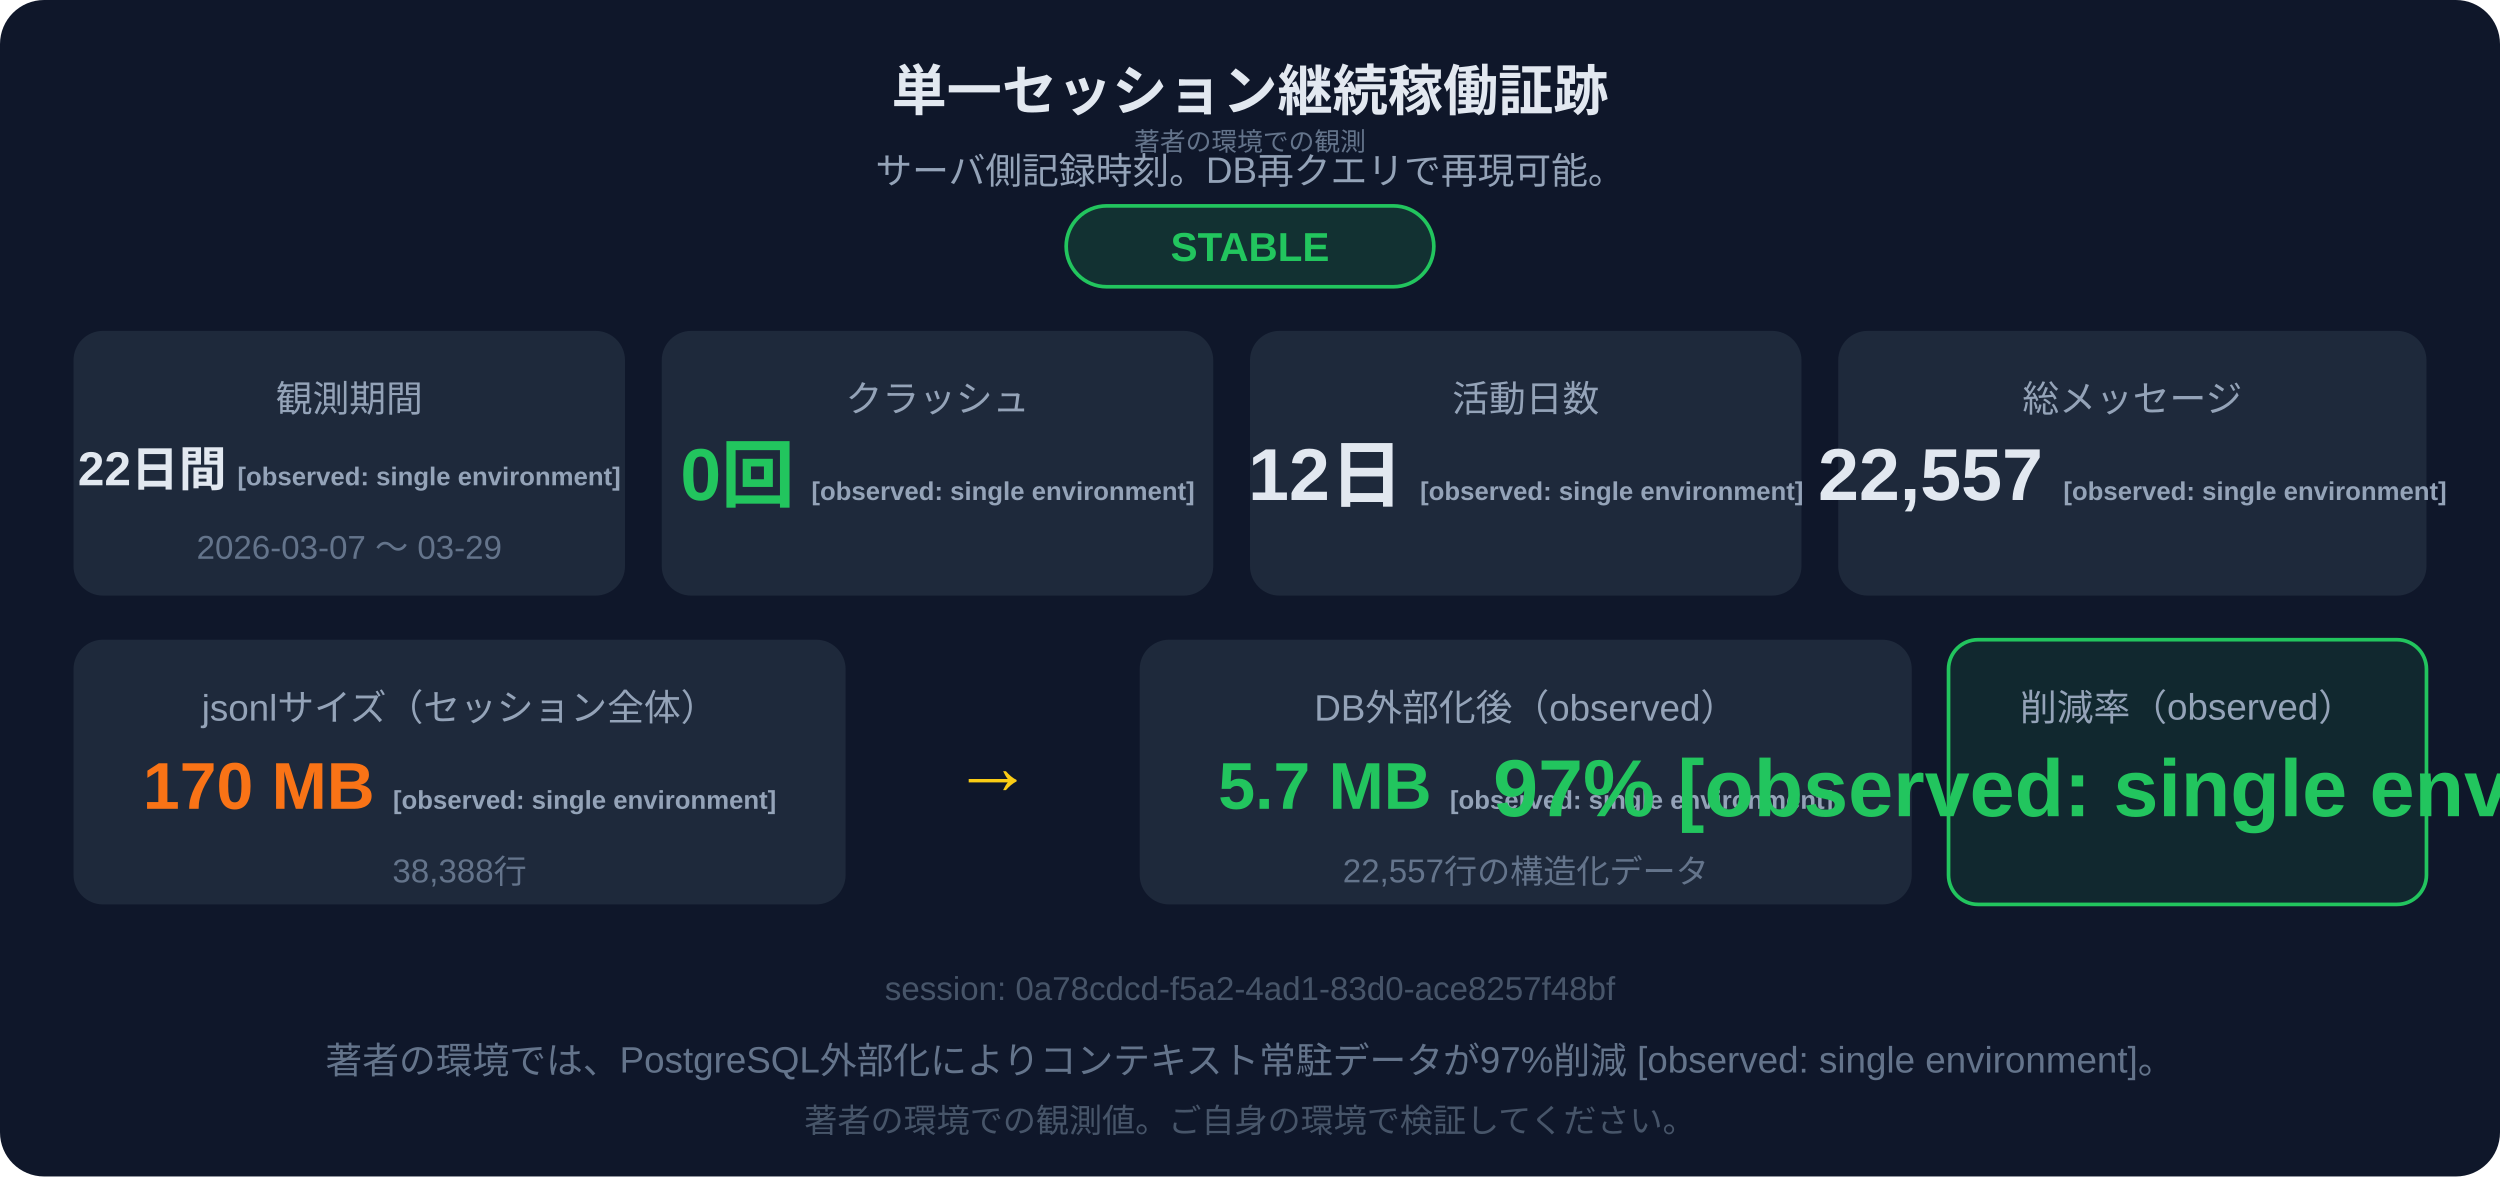
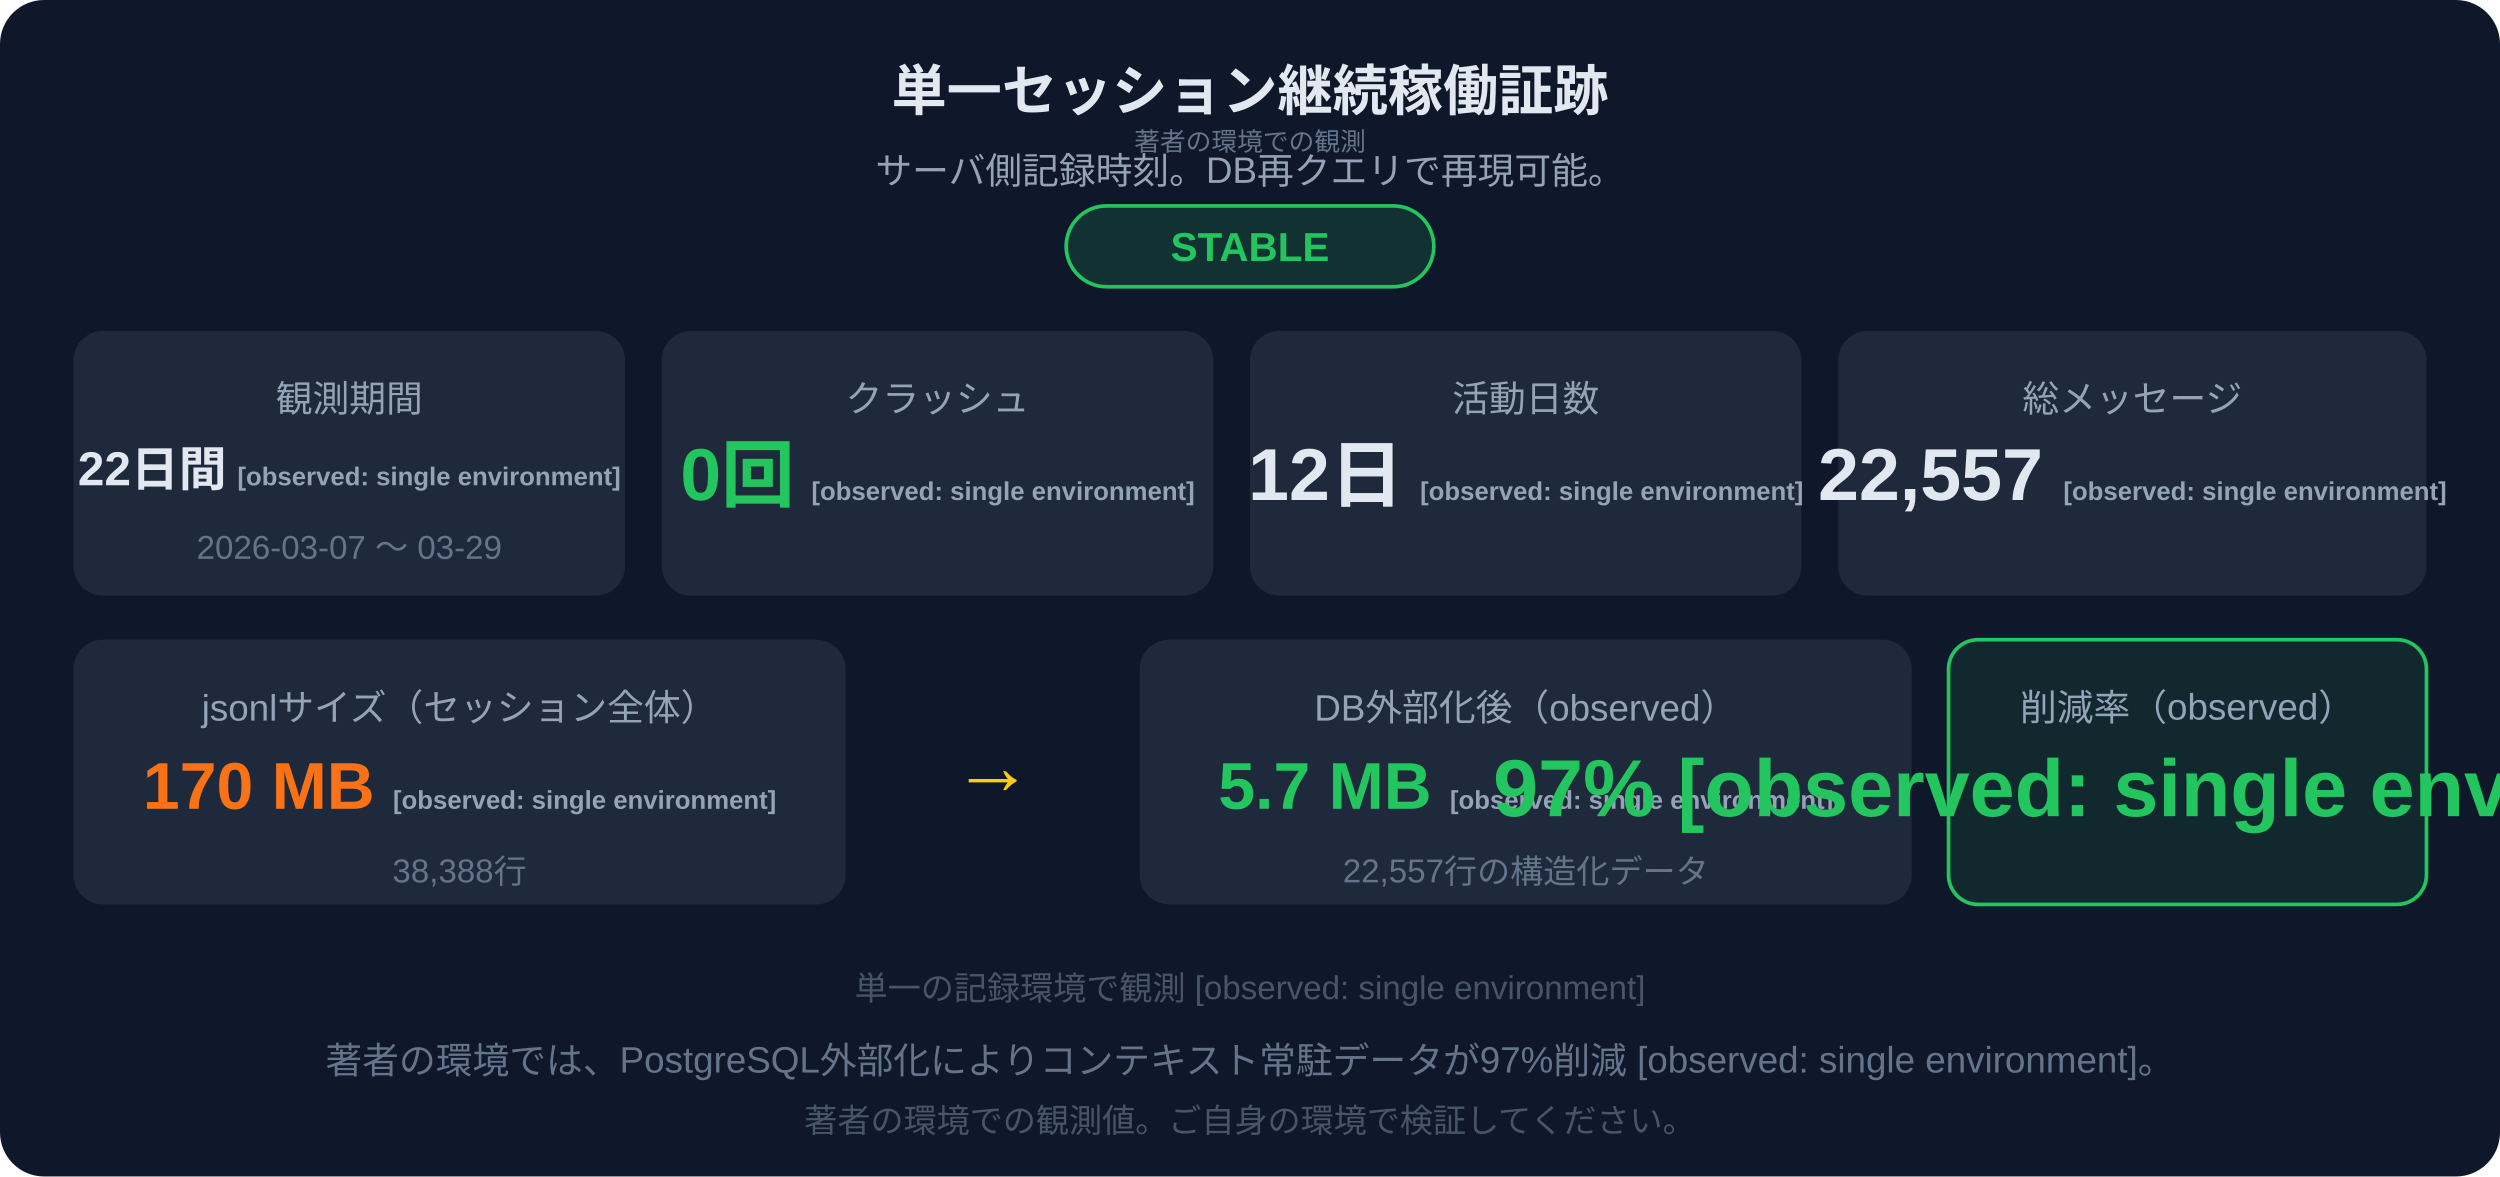
<svg xmlns="http://www.w3.org/2000/svg" viewBox="0 0 680 320" font-family="Segoe UI, Arial, sans-serif">
  <rect width="680" height="320" fill="#0f172a" rx="12" />
  <text x="340" y="30" text-anchor="middle" fill="#e2e8f0" font-size="15" font-weight="600">単一セッション継続稼働証跡</text>
  <text x="340" y="41" text-anchor="middle" fill="#64748b" font-size="7">著者の環境での観測</text>
  <text x="340" y="50" text-anchor="middle" fill="#94a3b8" font-size="10">サーバ側記録時刻。DB再クエリで再現可能。</text>
  <rect x="290" y="56" width="100" height="22" fill="#22c55e" fill-opacity="0.15" rx="11" stroke="#22c55e" stroke-width="1" />
  <text x="340" y="71" text-anchor="middle" fill="#22c55e" font-size="11" font-weight="600">STABLE</text>
  <rect x="20" y="90" width="150" height="72" fill="#1e293b" rx="8" />
  <text x="95" y="112" text-anchor="middle" fill="#94a3b8" font-size="10">観測期間</text>
  <text x="95" y="132" text-anchor="middle" fill="#e2e8f0" font-size="13" font-weight="600">22日間 <tspan font-size="7" fill="#94a3b8">[observed: single environment]</tspan>
  </text>
  <text x="95" y="152" text-anchor="middle" fill="#64748b" font-size="9">2026-03-07 〜 03-29</text>
  <rect x="180" y="90" width="150" height="72" fill="#1e293b" rx="8" />
  <text x="255" y="112" text-anchor="middle" fill="#94a3b8" font-size="10">クラッシュ</text>
  <text x="255" y="136" text-anchor="middle" fill="#22c55e" font-size="20" font-weight="700">0回 <tspan font-size="7" fill="#94a3b8">[observed: single environment]</tspan>
  </text>
  <rect x="340" y="90" width="150" height="72" fill="#1e293b" rx="8" />
  <text x="415" y="112" text-anchor="middle" fill="#94a3b8" font-size="10">活動日数</text>
  <text x="415" y="136" text-anchor="middle" fill="#e2e8f0" font-size="20" font-weight="600">12日 <tspan font-size="7" fill="#94a3b8">[observed: single environment]</tspan>
  </text>
  <rect x="500" y="90" width="160" height="72" fill="#1e293b" rx="8" />
  <text x="580" y="112" text-anchor="middle" fill="#94a3b8" font-size="10">総メッセージ</text>
  <text x="580" y="136" text-anchor="middle" fill="#e2e8f0" font-size="20" font-weight="600">22,557 <tspan font-size="7" fill="#94a3b8">[observed: single environment]</tspan>
  </text>
  <rect x="20" y="174" width="210" height="72" fill="#1e293b" rx="8" />
  <text x="125" y="196" text-anchor="middle" fill="#94a3b8" font-size="10">jsonlサイズ（セッション全体）</text>
  <text x="125" y="220" text-anchor="middle" fill="#f97316" font-size="18" font-weight="600">170 MB <tspan font-size="7" fill="#94a3b8">[observed: single environment]</tspan>
  </text>
  <text x="125" y="240" text-anchor="middle" fill="#64748b" font-size="9">38,388行</text>
  <rect x="240" y="174" width="60" height="72" fill="none" />
  <text x="270" y="216" text-anchor="middle" fill="#facc15" font-size="22">→</text>
  <rect x="310" y="174" width="210" height="72" fill="#1e293b" rx="8" />
  <text x="415" y="196" text-anchor="middle" fill="#94a3b8" font-size="10">DB外部化後（observed）</text>
  <text x="415" y="220" text-anchor="middle" fill="#22c55e" font-size="18" font-weight="600">5.7 MB <tspan font-size="7" fill="#94a3b8">[observed: single environment]</tspan>
  </text>
  <text x="415" y="240" text-anchor="middle" fill="#64748b" font-size="9">22,557行の構造化データ</text>
  <rect x="530" y="174" width="130" height="72" fill="#22c55e" fill-opacity="0.1" rx="8" stroke="#22c55e" stroke-width="1" />
  <text x="595" y="196" text-anchor="middle" fill="#94a3b8" font-size="10">削減率（observed）</text>
  <text x="595" y="222" text-anchor="middle" fill="#22c55e" font-size="22" font-weight="700">97% [observed: single environment]</text>
-   <text x="340" y="272" text-anchor="middle" fill="#475569" font-size="9">session: 0a78cdcd-f5a2-4ad1-83d0-ace8257f48bf</text>
+   <text x="340" y="272" text-anchor="middle" fill="#475569" font-size="9">単一の記録環境で観測 [observed: single environment]</text>
  <text x="340" y="292" text-anchor="middle" fill="#64748b" font-size="10">著者の環境では、PostgreSQL外部化によりコンテキスト常駐データが97%削減 [observed: single environment]。</text>
  <text x="340" y="308" text-anchor="middle" fill="#475569" font-size="9">著者の環境での観測値。ご自身の環境で検証してください。</text>
</svg>
